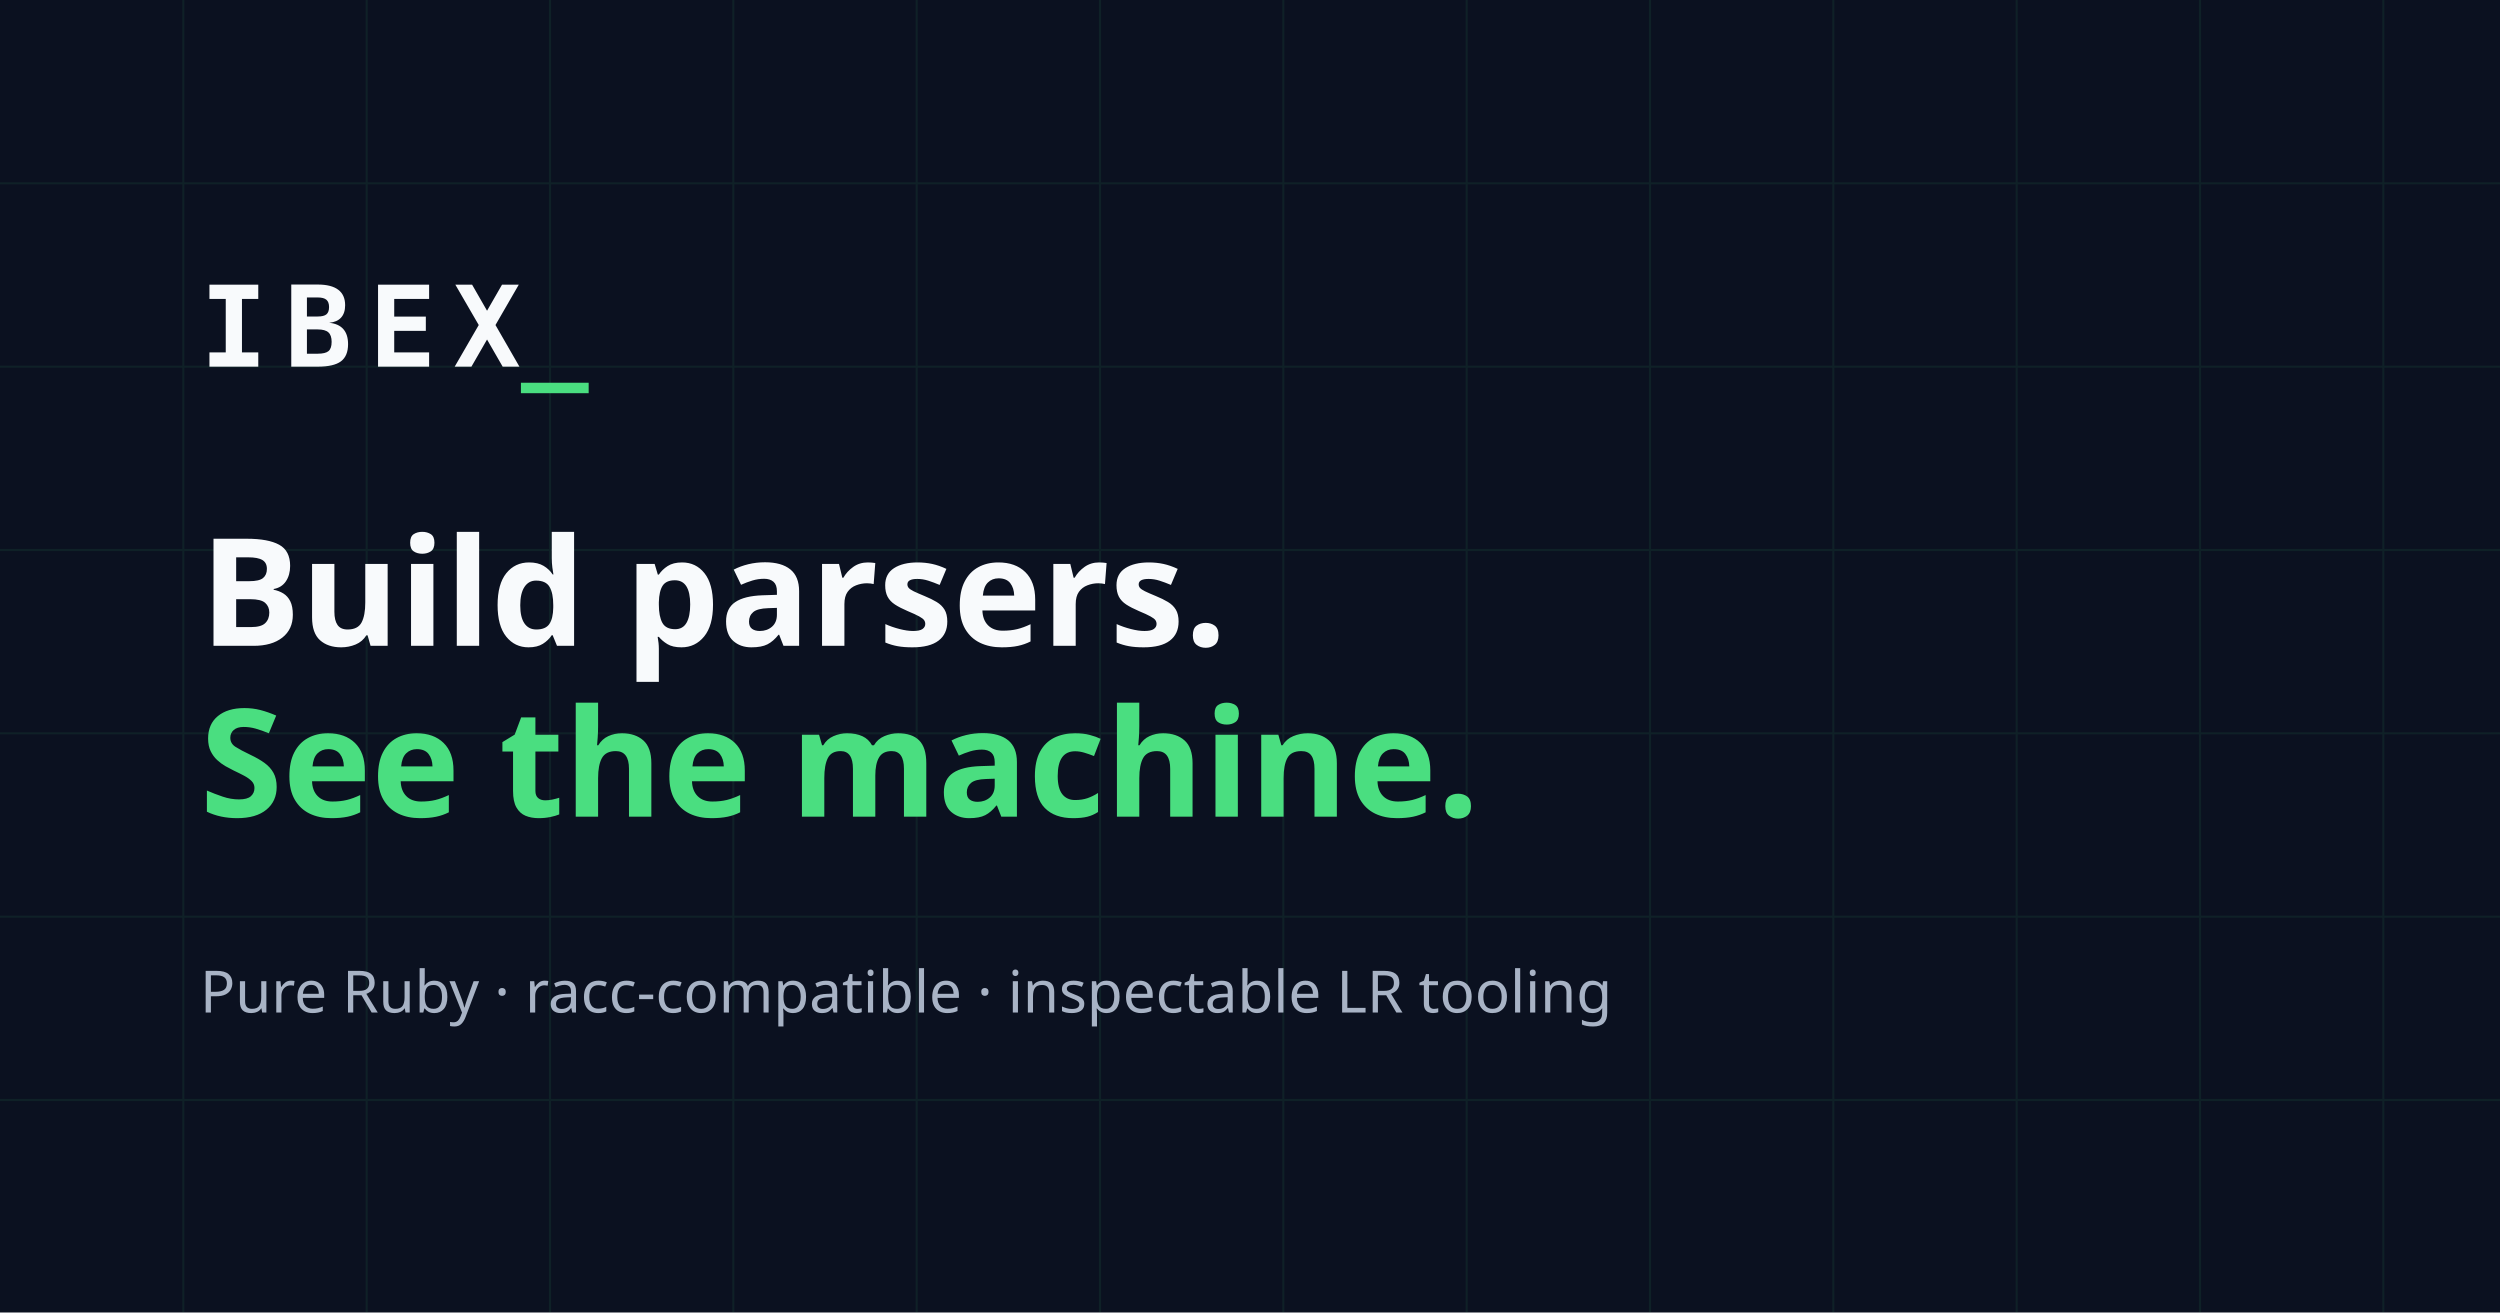
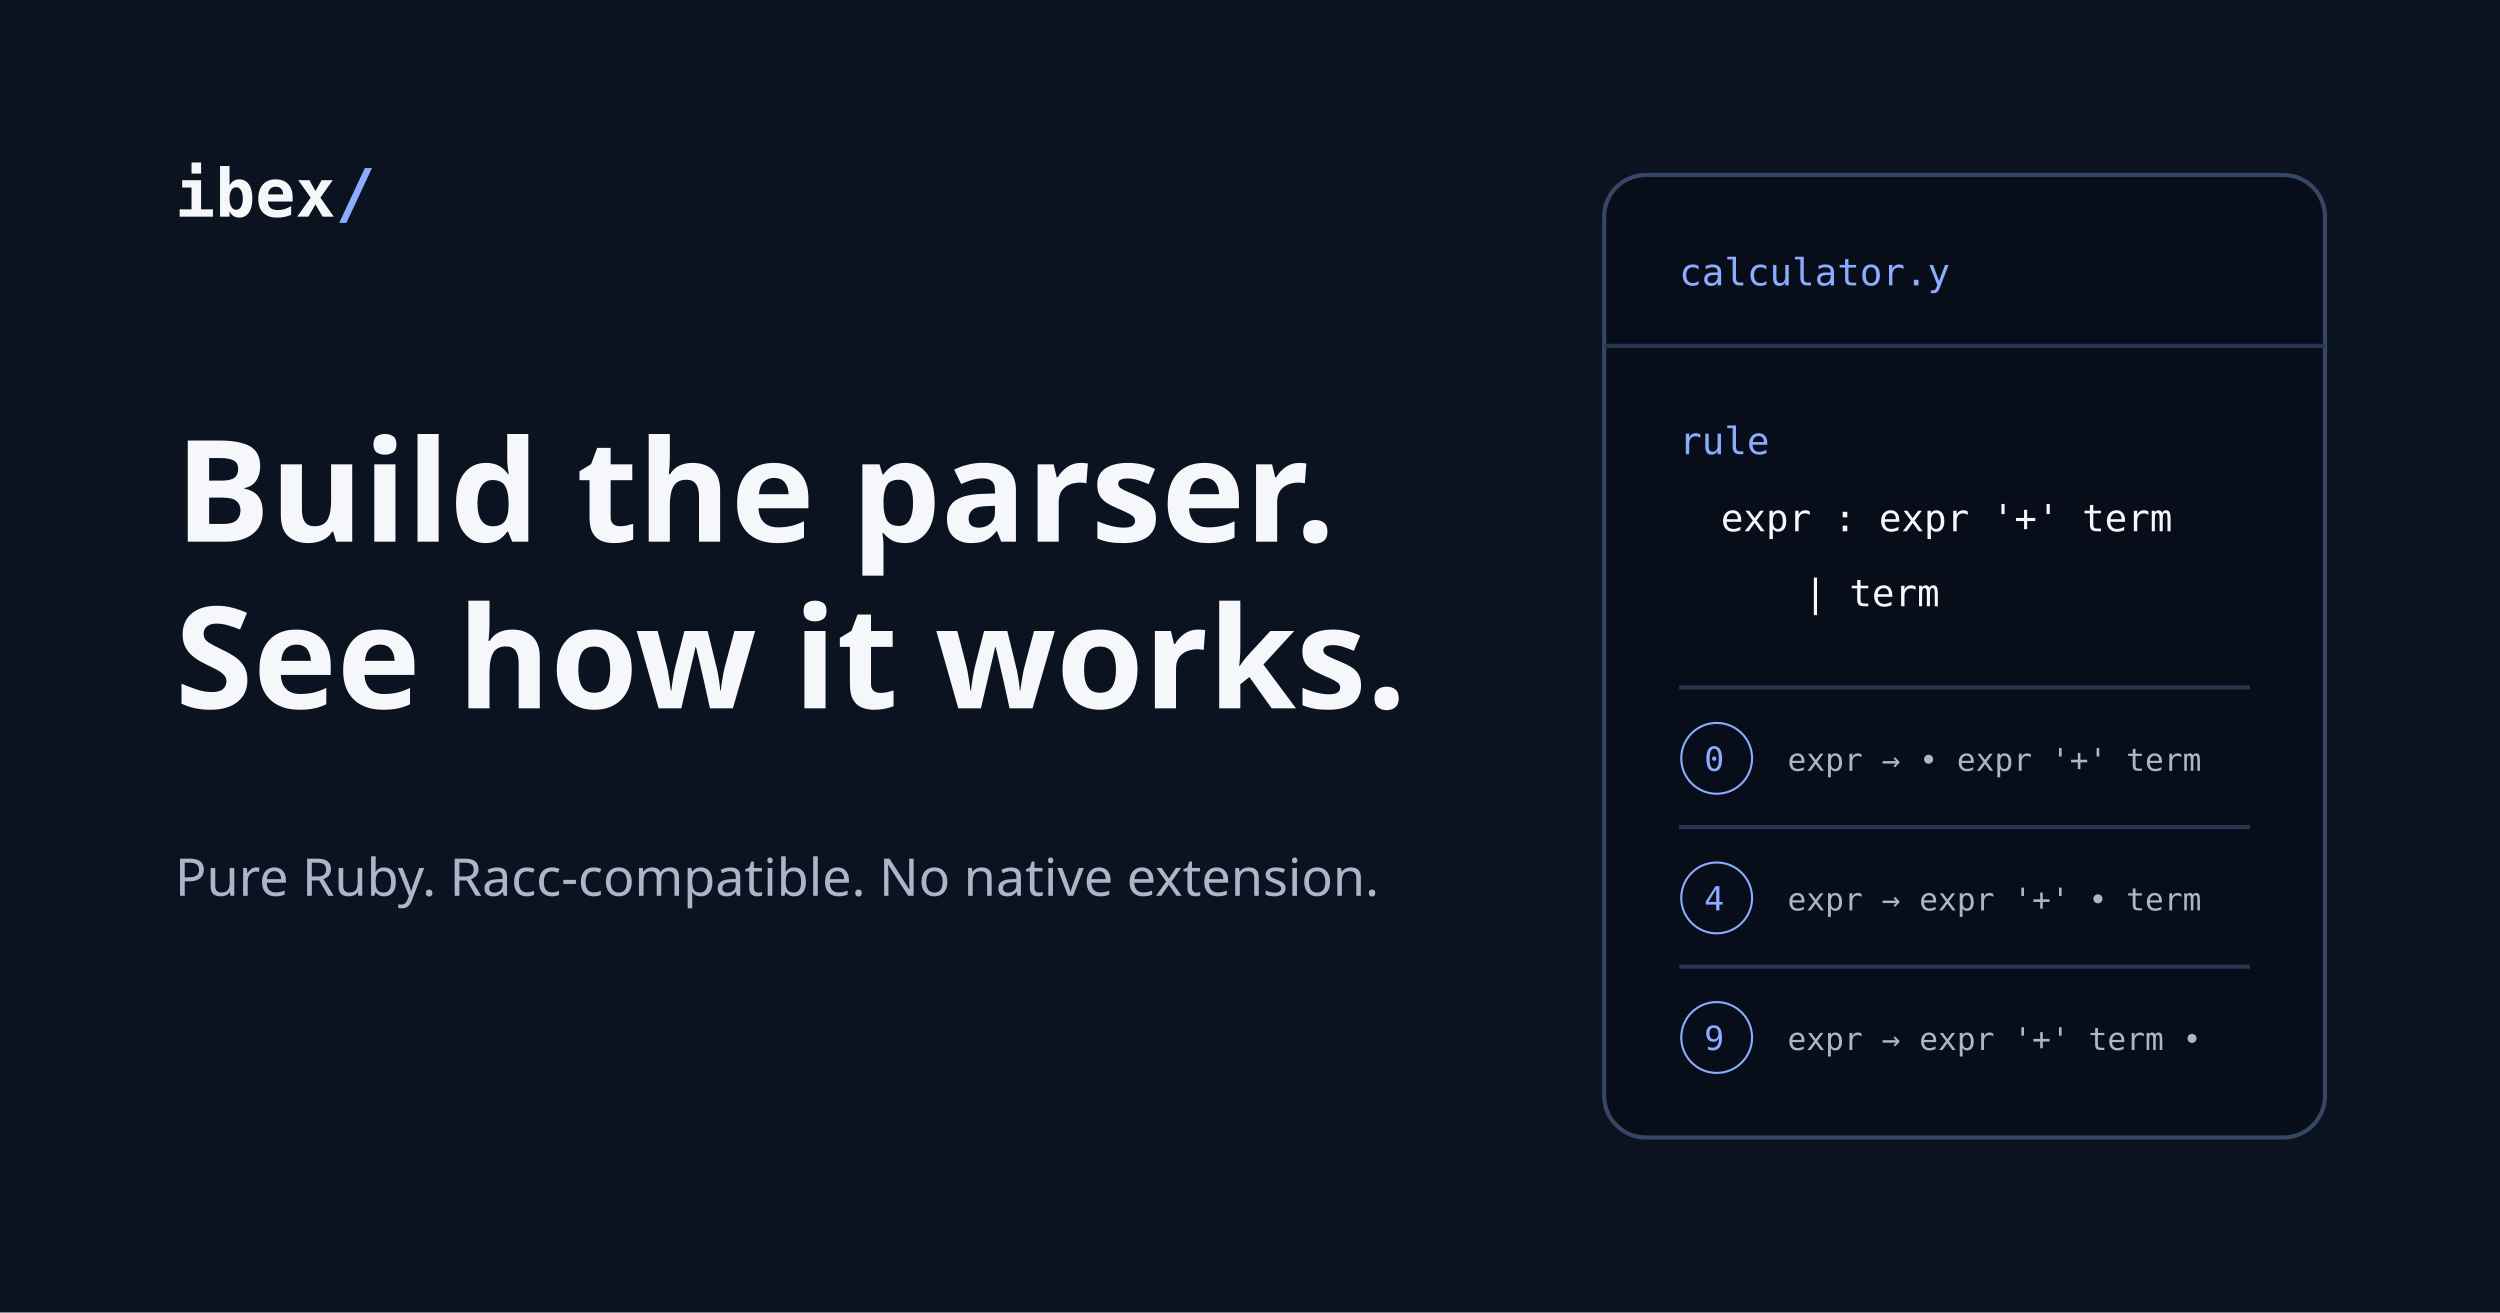
<svg xmlns="http://www.w3.org/2000/svg" width="1200" height="630" viewBox="0 0 1200 630" role="img" aria-labelledby="title desc">
-   <rect width="1200" height="630" fill="#0b1120" />
-   <path d="M0 88h1200M0 176h1200M0 264h1200M0 352h1200M0 440h1200M0 528h1200M88 0v630M176 0v630M264 0v630M352 0v630M440 0v630M528 0v630M616 0v630M704 0v630M792 0v630M880 0v630M968 0v630M1056 0v630M1144 0v630" stroke="#4ade80" stroke-opacity=".08" />
-   <text x="96" y="176" fill="#f8fafc" font-family="monospace" font-size="54" font-weight="700" letter-spacing="8">IBEX<tspan fill="#4ade80">_</tspan>
+   <rect width="1200" height="630" fill="#0b1220" />
+   <text x="84" y="104" fill="#f5f7fb" font-family="monospace" font-size="32" font-weight="700">ibex<tspan fill="#8bacff">/</tspan>
  </text>
-   <text x="96" y="310" fill="#f8fafc" font-family="system-ui, sans-serif" font-size="72" font-weight="800">Build parsers.</text>
-   <text x="96" y="392" fill="#4ade80" font-family="system-ui, sans-serif" font-size="72" font-weight="800">See the machine.</text>
-   <text x="96" y="486" fill="#a8b3c5" font-family="system-ui, sans-serif" font-size="28">Pure Ruby · racc-compatible · inspectable LR tooling</text>
+   <text x="84" y="260" fill="#f5f7fb" font-family="system-ui, sans-serif" font-size="68" font-weight="800">Build the parser.</text>
+   <text x="84" y="340" fill="#f5f7fb" font-family="system-ui, sans-serif" font-size="68" font-weight="800">See how it works.</text>
+   <text x="84" y="430" fill="#aab7ca" font-family="system-ui, sans-serif" font-size="25">Pure Ruby. Racc-compatible. No native extension.</text>
+   <rect x="770" y="84" width="346" height="462" rx="20" fill="#080e19" stroke="#354764" stroke-width="2" />
+   <text x="806" y="137" fill="#8bacff" font-family="monospace" font-size="18">calculator.y</text>
+   <path d="M770 166h346M806 330h274M806 397h274M806 464h274" stroke="#263650" stroke-width="2" />
+   <text x="806" y="218" fill="#8bacff" font-family="monospace" font-size="18">rule</text>
+   <text x="826" y="255" fill="#f5f7fb" font-family="monospace" font-size="18">expr : expr '+' term</text>
+   <text x="866" y="291" fill="#f5f7fb" font-family="monospace" font-size="18">| term</text>
+   <circle cx="824" cy="364" r="17" fill="none" stroke="#8bacff" />
+   <circle cx="824" cy="431" r="17" fill="none" stroke="#8bacff" />
+   <circle cx="824" cy="498" r="17" fill="none" stroke="#8bacff" />
+   <text x="818" y="370" fill="#8bacff" font-family="monospace" font-size="16">0</text>
+   <text x="818" y="437" fill="#8bacff" font-family="monospace" font-size="16">4</text>
+   <text x="818" y="504" fill="#8bacff" font-family="monospace" font-size="16">9</text>
+   <text x="858" y="370" fill="#aab7ca" font-family="monospace" font-size="15">expr → • expr '+' term</text>
+   <text x="858" y="437" fill="#aab7ca" font-family="monospace" font-size="15">expr → expr '+' • term</text>
+   <text x="858" y="504" fill="#aab7ca" font-family="monospace" font-size="15">expr → expr '+' term •</text>
</svg>
